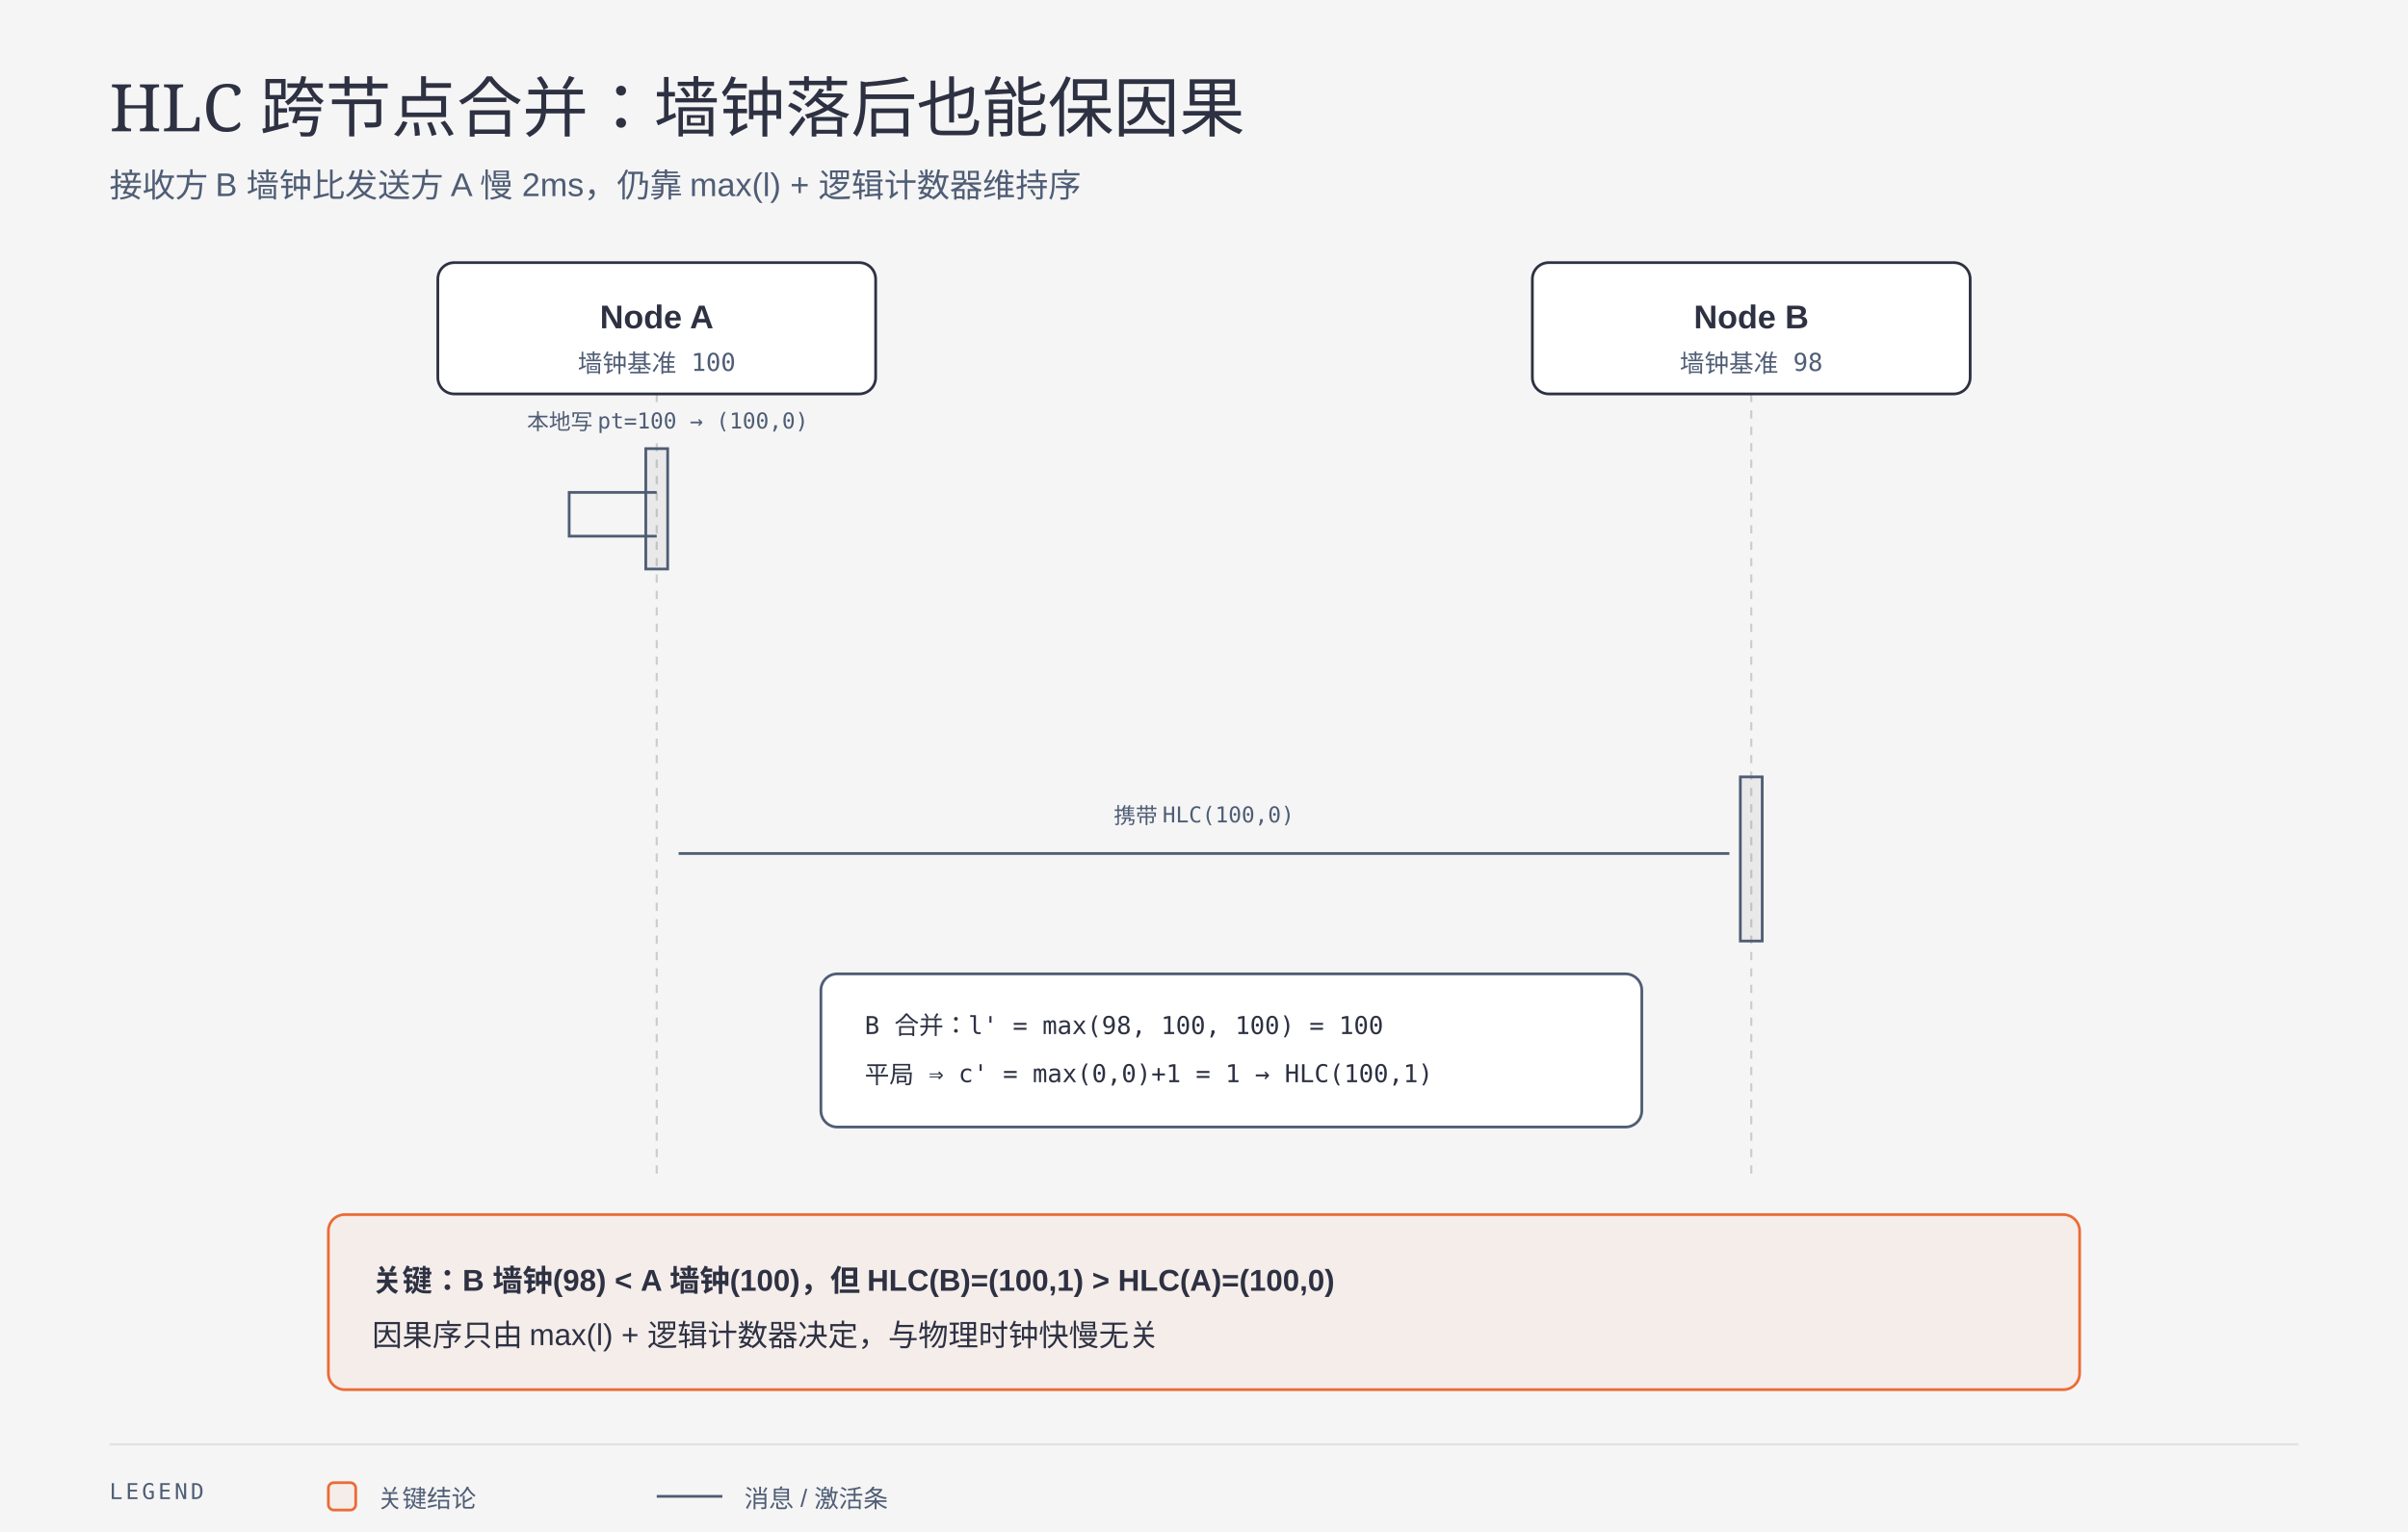
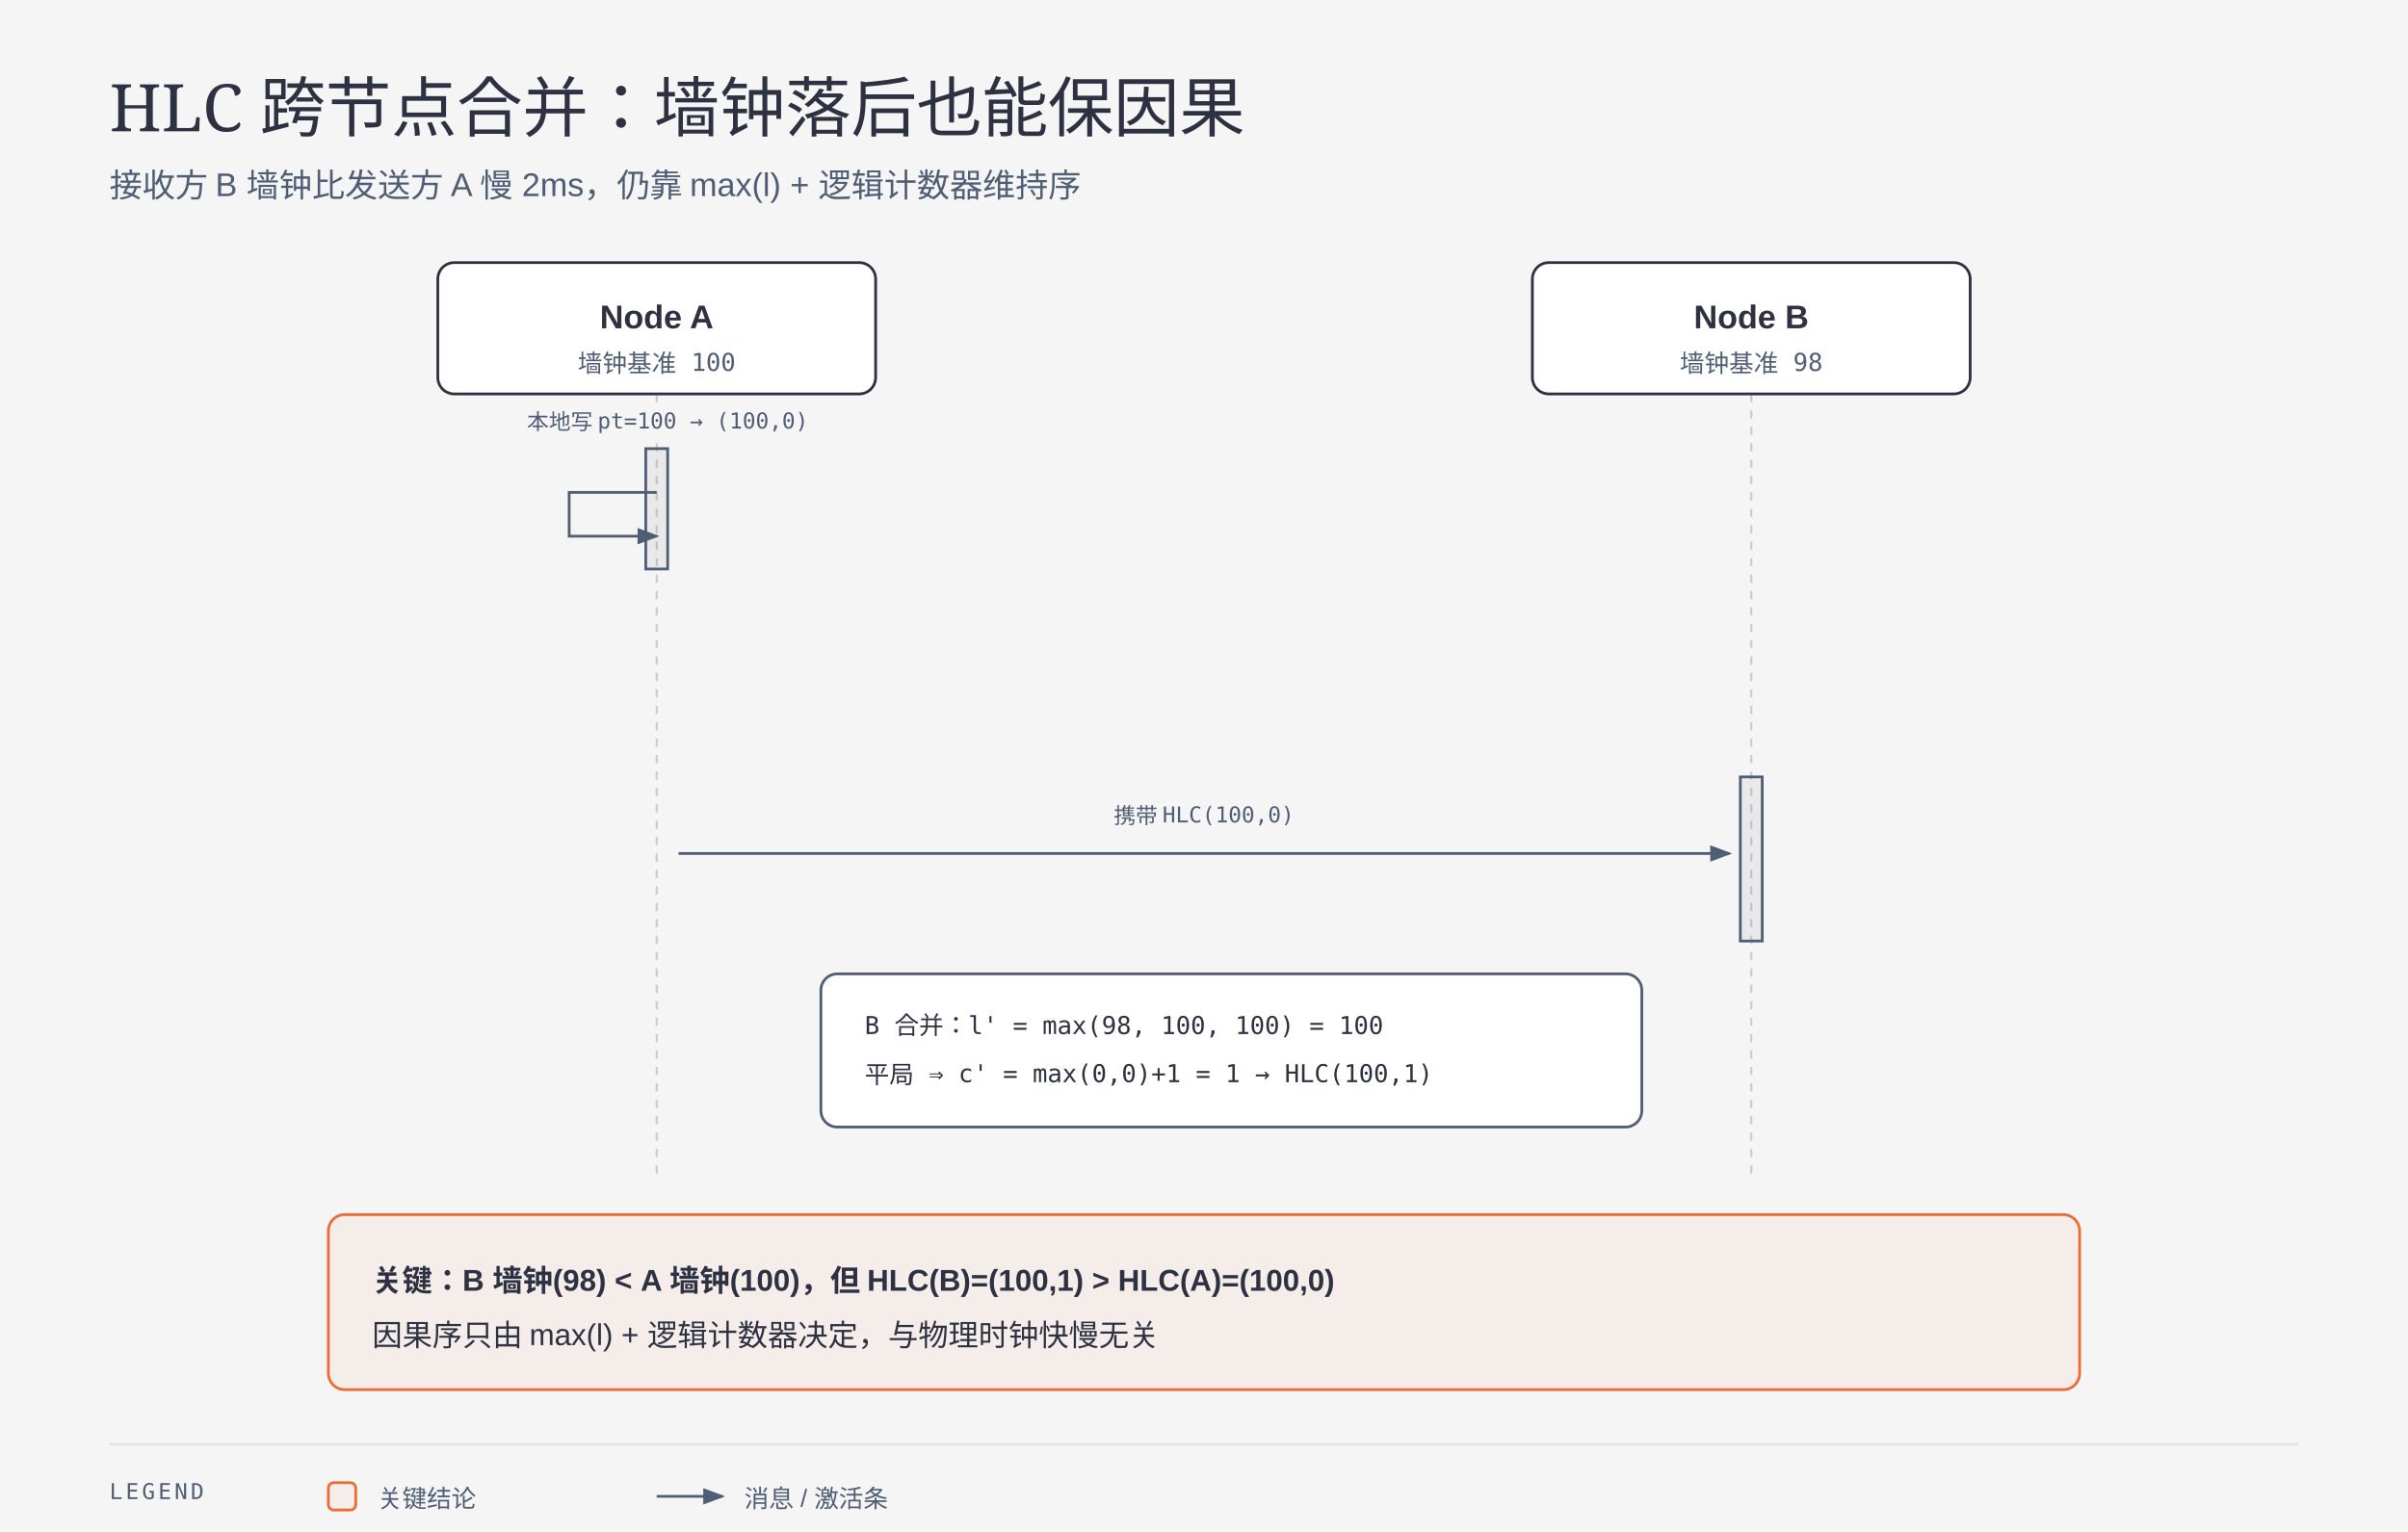
<svg xmlns="http://www.w3.org/2000/svg" viewBox="0 0 880 560" role="img" aria-labelledby="hlc-merge-sequence-title hlc-merge-sequence-desc">
  <defs>
    <marker id="arrow" markerWidth="8" markerHeight="6" refX="7" refY="3" orient="auto">
      <polygon points="0 0, 8 3, 0 6" fill="#4f5d75" />
    </marker>
    <marker id="arrow-accent" markerWidth="8" markerHeight="6" refX="7" refY="3" orient="auto">
      <polygon points="0 0, 8 3, 0 6" fill="#eb6c36" />
    </marker>
    <marker id="arrow-link" markerWidth="8" markerHeight="6" refX="7" refY="3" orient="auto">
      <polygon points="0 0, 8 3, 0 6" fill="#2e5aa8" />
    </marker>
  </defs>
  <rect width="100%" height="100%" fill="#f5f5f5" />
  <text x="40" y="48" fill="#2d3142" font-size="24" font-family="'Instrument Serif', Georgia, serif">HLC 跨节点合并：墙钟落后也能保因果</text>
  <text x="40" y="72" fill="#4f5d75" font-size="12" font-family="'Geist', 'Helvetica Neue', Arial, sans-serif">接收方 B 墙钟比发送方 A 慢 2ms，仍靠 max(l) + 逻辑计数器维持序</text>
  <line x1="240" y1="144" x2="240" y2="430" stroke="rgba(45,49,66,0.20)" stroke-width="0.8" stroke-dasharray="3,3" />
  <line x1="640" y1="144" x2="640" y2="430" stroke="rgba(45,49,66,0.20)" stroke-width="0.8" stroke-dasharray="3,3" />
  <rect x="236" y="164" width="8" height="44" fill="rgba(45,49,66,0.06)" stroke="#4f5d75" stroke-width="1" />
  <rect x="636" y="284" width="8" height="60" fill="rgba(45,49,66,0.06)" stroke="#4f5d75" stroke-width="1" />
  <rect x="160" y="96" width="160" height="48" rx="6" fill="#ffffff" stroke="#2d3142" stroke-width="1" />
  <text x="240" y="120" fill="#2d3142" font-size="12" font-weight="600" font-family="'Geist', 'Helvetica Neue', Arial, sans-serif" text-anchor="middle">Node A</text>
  <text x="240" y="136" fill="#4f5d75" font-size="9" font-family="'Geist Mono', 'SF Mono', Menlo, monospace" text-anchor="middle">墙钟基准 100</text>
  <rect x="560" y="96" width="160" height="48" rx="6" fill="#ffffff" stroke="#2d3142" stroke-width="1" />
  <text x="640" y="120" fill="#2d3142" font-size="12" font-weight="600" font-family="'Geist', 'Helvetica Neue', Arial, sans-serif" text-anchor="middle">Node B</text>
  <text x="640" y="136" fill="#4f5d75" font-size="9" font-family="'Geist Mono', 'SF Mono', Menlo, monospace" text-anchor="middle">墙钟基准 98</text>
-   <path d="M 240,180 H 208 V 196 H 240" fill="none" stroke="#4f5d75" stroke-width="1" marker-end="url(#arr)" />
+   <path d="M 240,180 H 208 V 196 H 240" fill="none" stroke="#4f5d75" stroke-width="1" marker-end="url(#arrow)" />
  <rect x="176" y="148" width="136" height="12" rx="2" fill="#f5f5f5" />
  <text x="244" y="157" fill="#4f5d75" font-size="8" font-family="'Geist Mono', 'SF Mono', Menlo, monospace" text-anchor="middle">本地写 pt=100 → (100,0)</text>
-   <line x1="248" y1="312" x2="632" y2="312" stroke="#4f5d75" stroke-width="1" marker-end="url(#arr)" />
+   <line x1="248" y1="312" x2="632" y2="312" stroke="#4f5d75" stroke-width="1" marker-end="url(#arrow)" />
  <rect x="372" y="292" width="136" height="12" rx="2" fill="#f5f5f5" />
  <text x="440" y="301" fill="#4f5d75" font-size="8" font-family="'Geist Mono', 'SF Mono', Menlo, monospace" text-anchor="middle">携带 HLC(100,0)</text>
  <rect x="300" y="356" width="300" height="56" rx="6" fill="#ffffff" stroke="#4f5d75" stroke-width="1" />
  <text x="316" y="378" fill="#2d3142" font-size="9" font-family="'Geist Mono', 'SF Mono', Menlo, monospace">B 合并：l' = max(98, 100, 100) = 100</text>
  <text x="316" y="396" fill="#2d3142" font-size="9" font-family="'Geist Mono', 'SF Mono', Menlo, monospace">平局 ⇒ c' = max(0,0)+1 = 1 → HLC(100,1)</text>
  <rect x="120" y="444" width="640" height="64" rx="6" fill="rgba(235,108,54,0.06)" stroke="#eb6c36" stroke-width="1" />
  <text x="136" y="472" fill="#2d3142" font-size="11" font-weight="600" font-family="'Geist', 'Helvetica Neue', Arial, sans-serif">关键：B 墙钟(98) &lt; A 墙钟(100)，但 HLC(B)=(100,1) &gt; HLC(A)=(100,0)</text>
  <text x="136" y="492" fill="#2d3142" font-size="11" font-family="'Geist', 'Helvetica Neue', Arial, sans-serif">因果序只由 max(l) + 逻辑计数器决定，与物理时钟快慢无关</text>
  <line x1="40" y1="528" x2="840" y2="528" stroke="rgba(45,49,66,0.10)" stroke-width="0.8" />
  <text x="40" y="548" fill="#4f5d75" font-size="8" font-family="'Geist Mono', 'SF Mono', Menlo, monospace" letter-spacing="0.14em">LEGEND</text>
  <rect x="120" y="542" width="10" height="10" rx="2" fill="rgba(235,108,54,0.06)" stroke="#eb6c36" stroke-width="1" />
  <text x="138" y="551" fill="#4f5d75" font-size="9" font-family="'Geist', 'Helvetica Neue', Arial, sans-serif">关键结论</text>
-   <line x1="240" y1="547" x2="264" y2="547" stroke="#4f5d75" stroke-width="1" marker-end="url(#arr)" />
+   <line x1="240" y1="547" x2="264" y2="547" stroke="#4f5d75" stroke-width="1" marker-end="url(#arrow)" />
  <text x="272" y="551" fill="#4f5d75" font-size="9" font-family="'Geist', 'Helvetica Neue', Arial, sans-serif">消息 / 激活条</text>
</svg>
